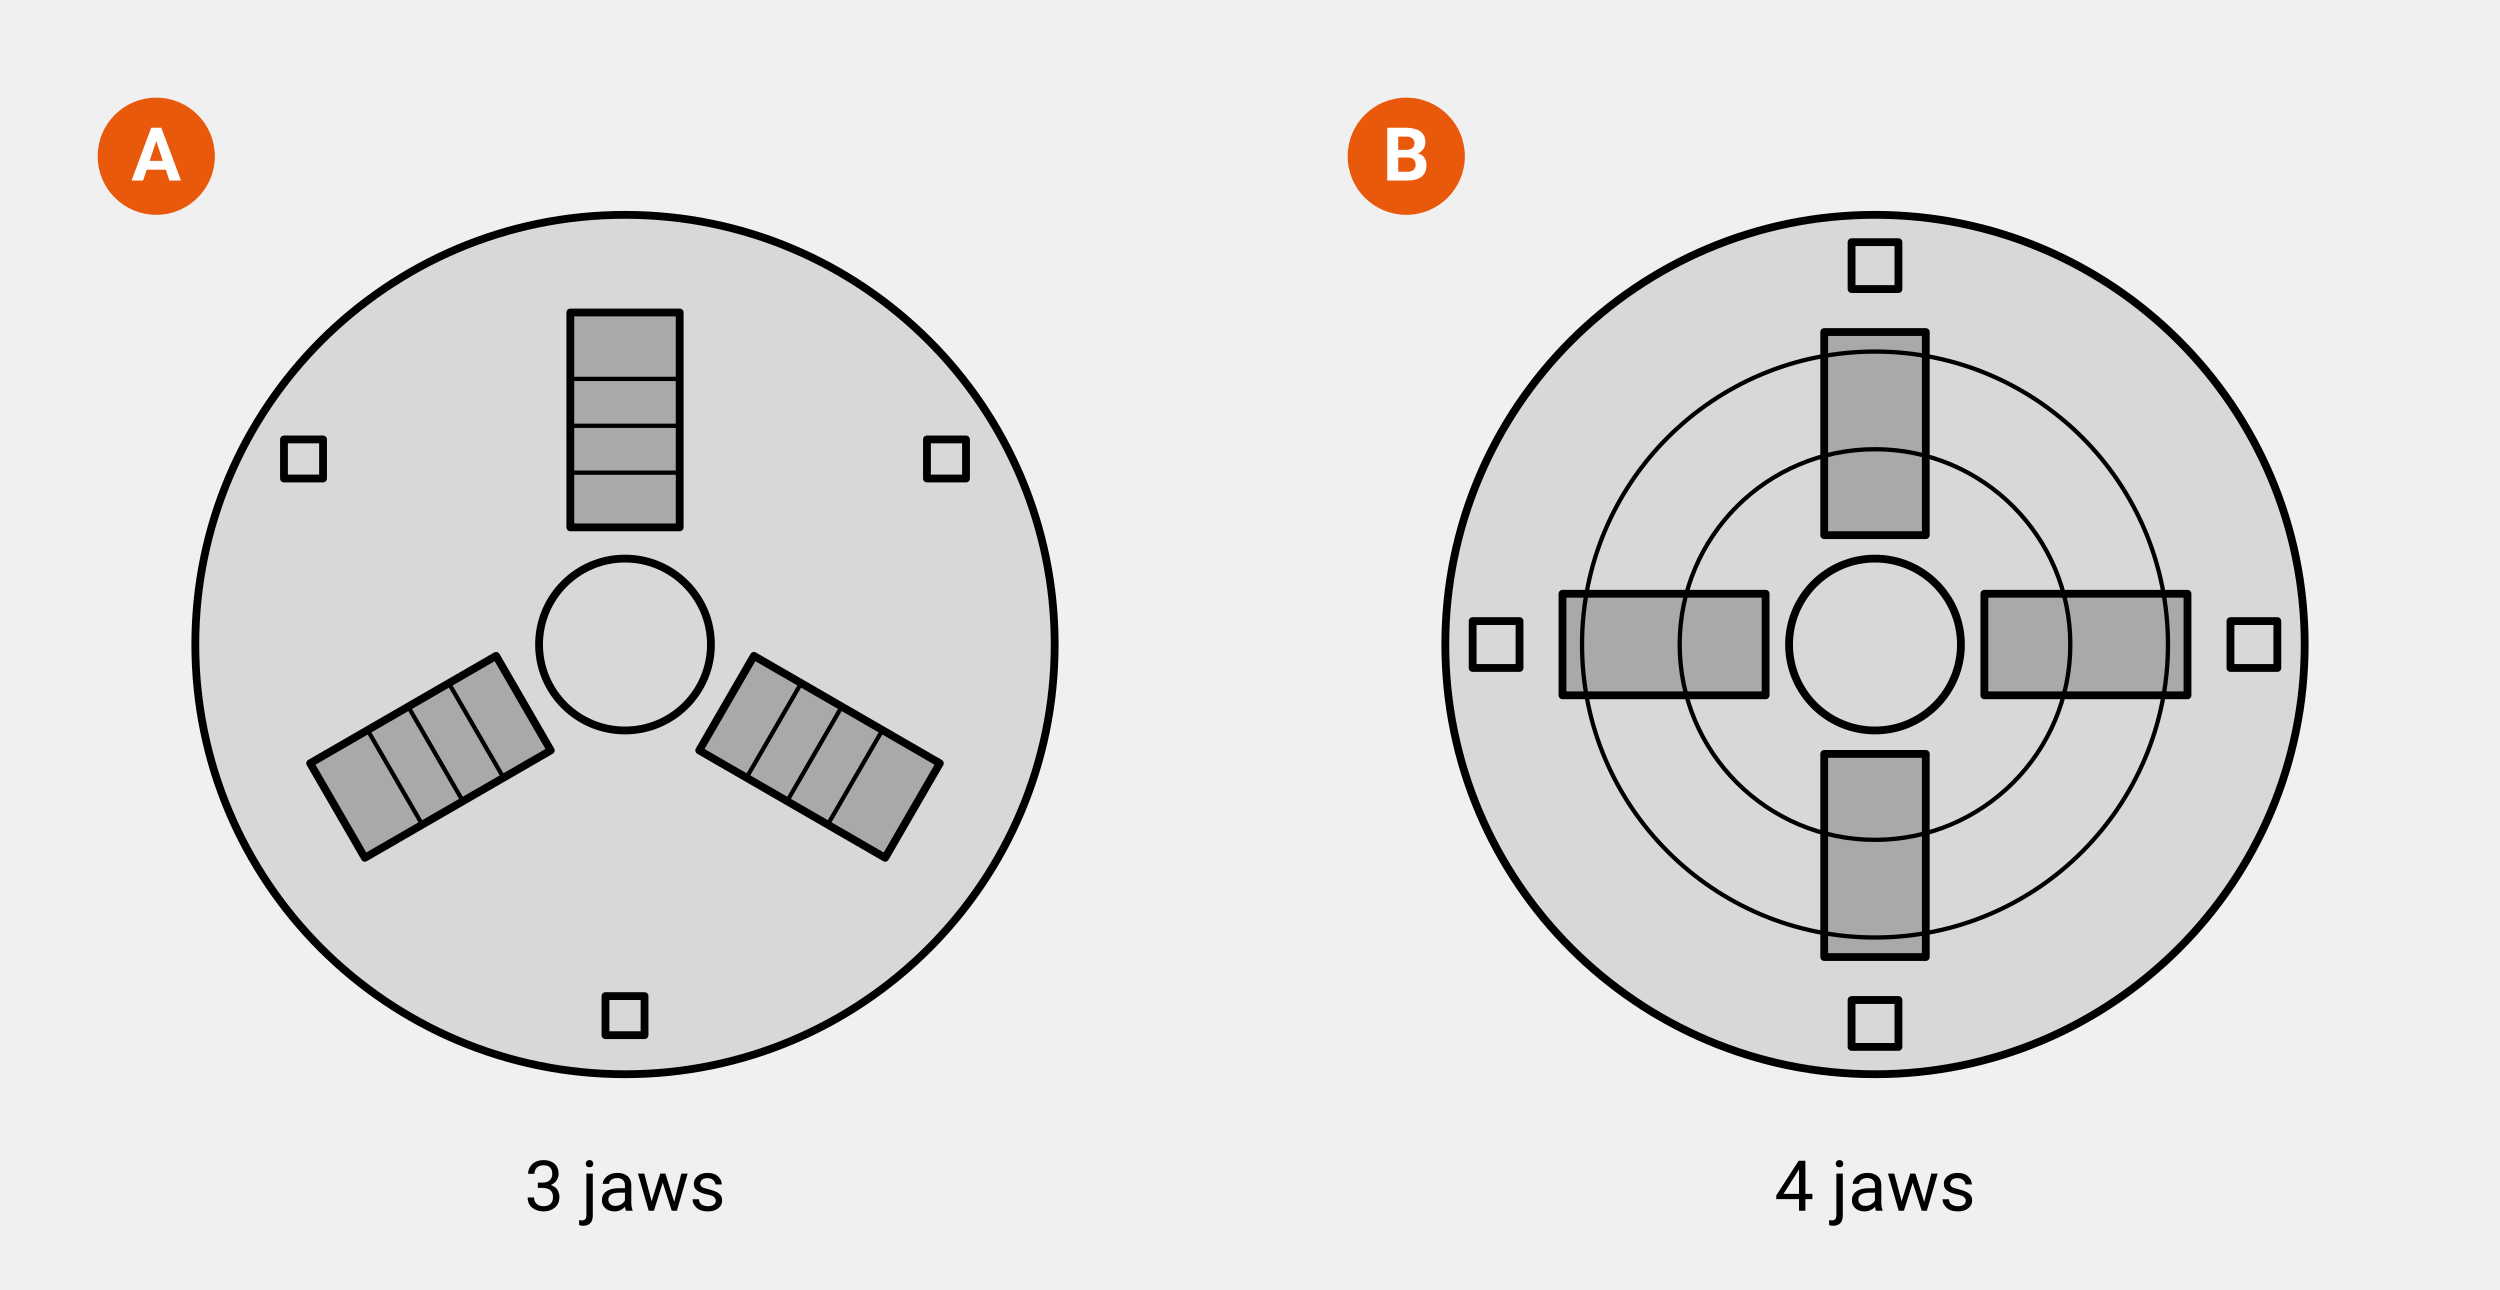
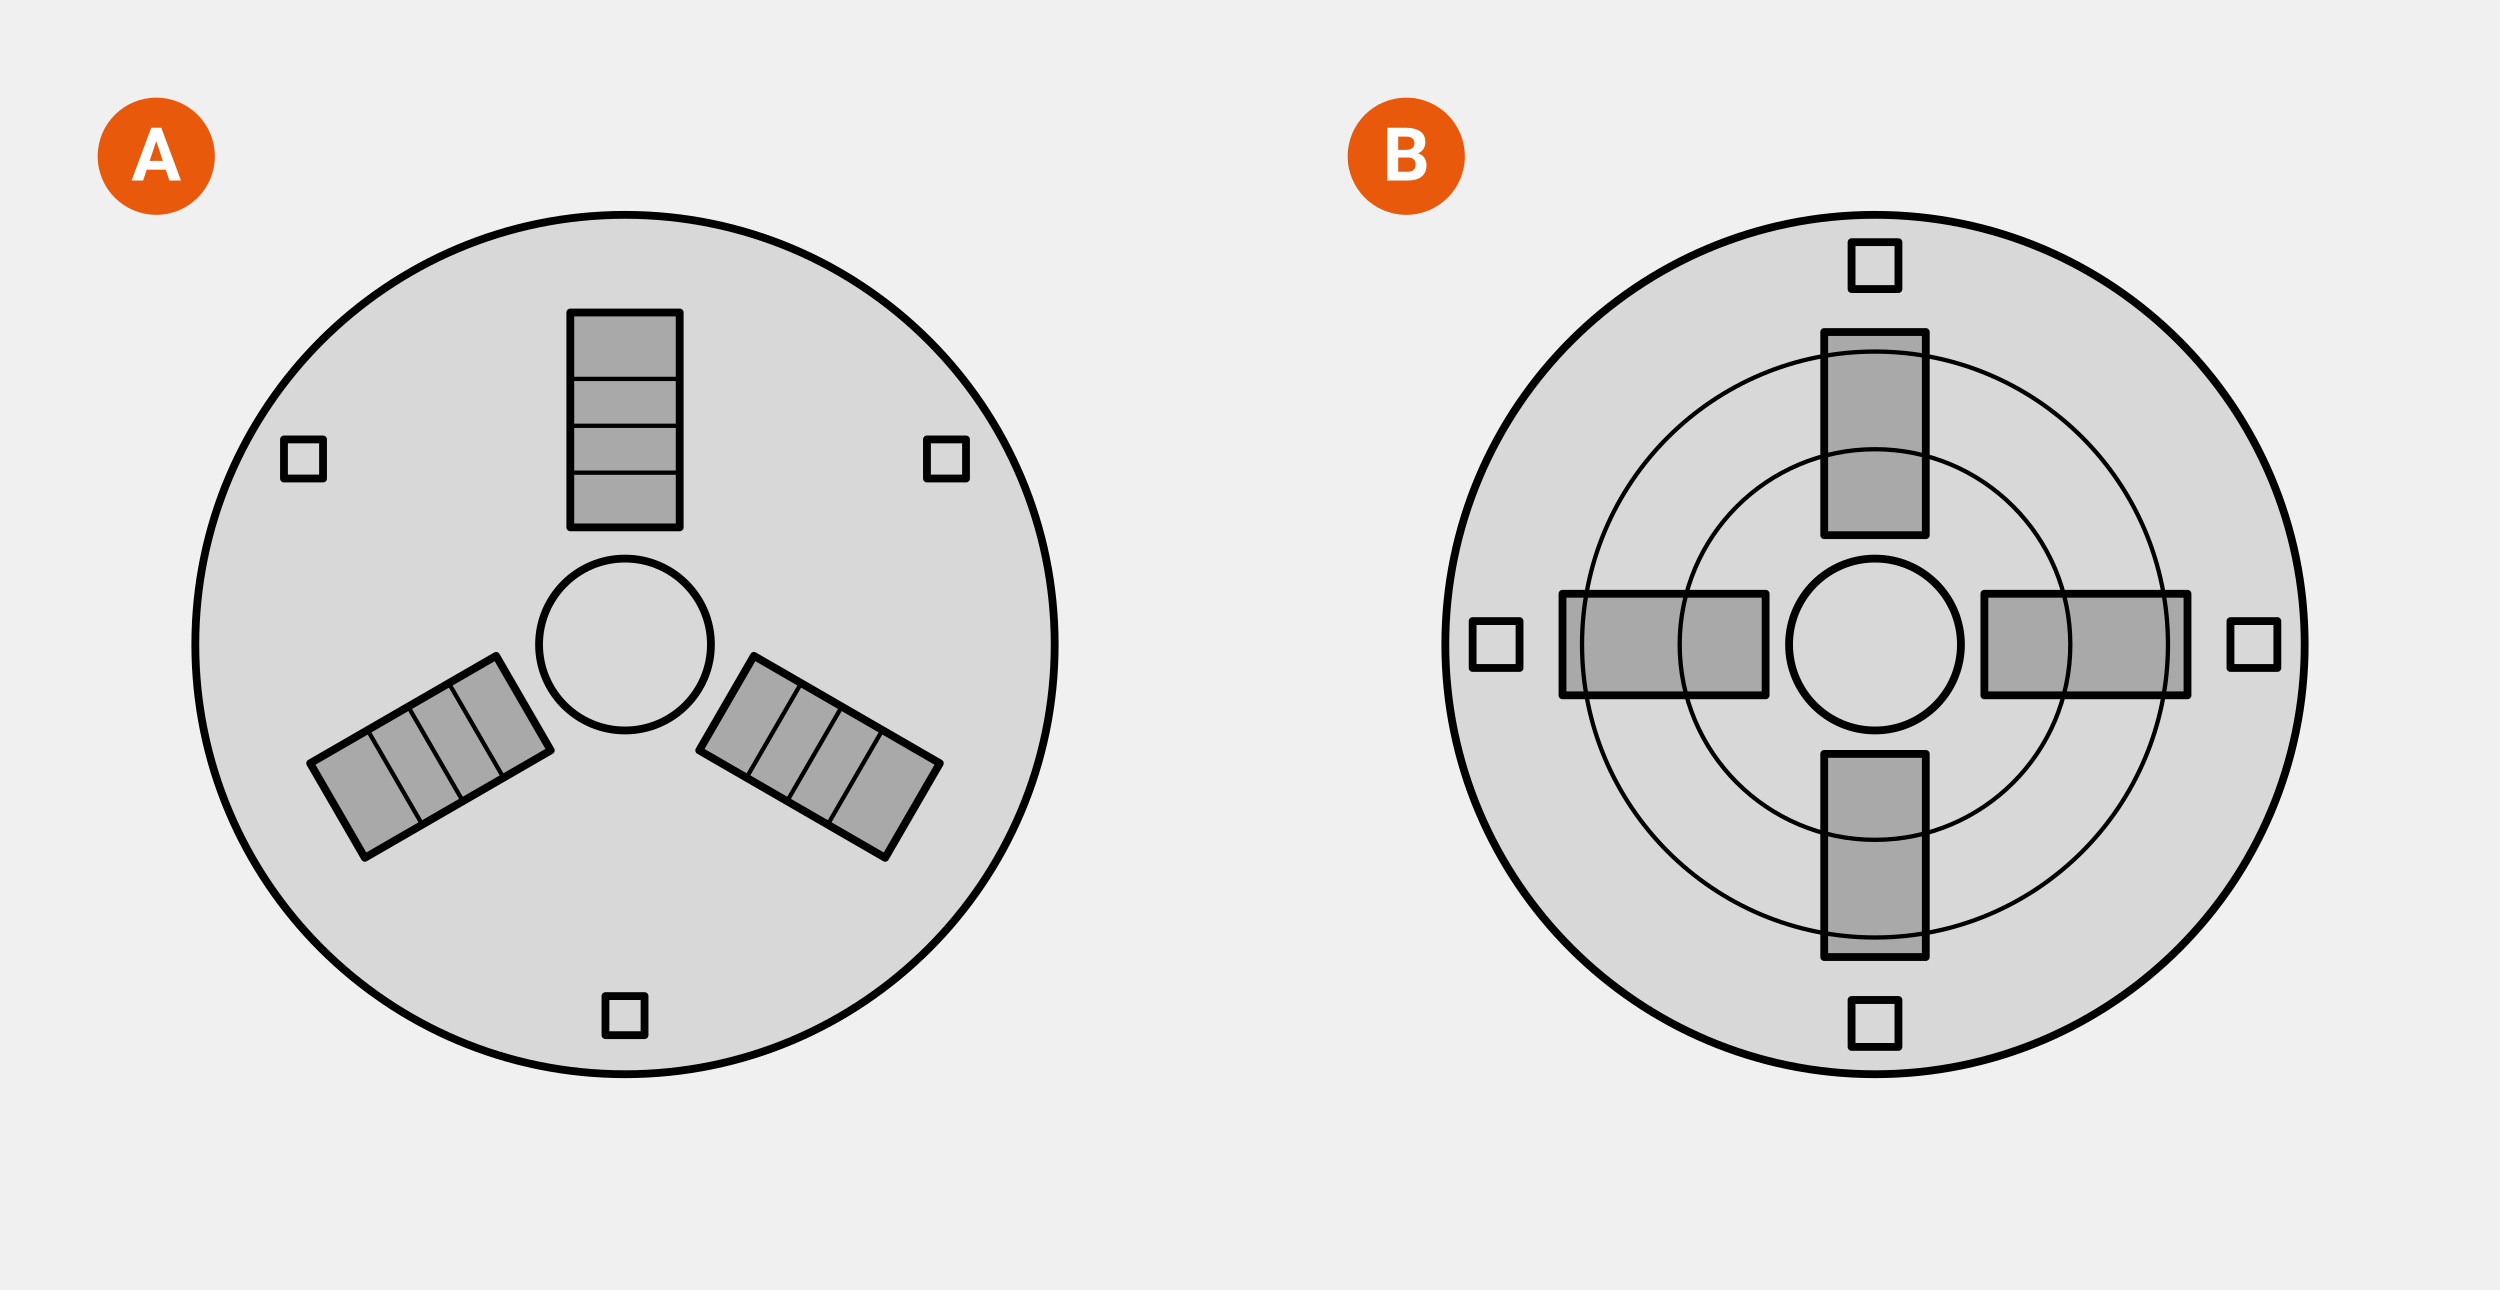
<svg xmlns="http://www.w3.org/2000/svg" viewBox="0 0 640 330" role="img" aria-label="Front views of two lathe chucks, panel A and panel B">
  <style>.s{fill:none;stroke:currentColor;stroke-width:2;stroke-linejoin:round;stroke-linecap:round}.thin{fill:none;stroke:currentColor;stroke-width:1.1}.lead{fill:none;stroke:currentColor;stroke-width:1.2;opacity:.85}.f{fill:currentColor;fill-opacity:.10;stroke:currentColor;stroke-width:2;stroke-linejoin:round}.f2{fill:currentColor;fill-opacity:.22;stroke:currentColor;stroke-width:2;stroke-linejoin:round}.k{fill:currentColor;stroke:none}.d{fill:none;stroke:currentColor;stroke-width:1.5;stroke-dasharray:6 4}.cl{fill:none;stroke:currentColor;stroke-width:1;stroke-dasharray:14 4 3 4;opacity:.7}.acc{fill:none;stroke:#e8590c;stroke-width:2.4;stroke-linecap:round}.accf{fill:#e8590c;stroke:none}.acct{fill:#e8590c;stroke:none}.tx{fill:currentColor;font-family:system-ui,-apple-system,"Segoe UI",Roboto,Arial,sans-serif}text{font-family:system-ui,-apple-system,"Segoe UI",Roboto,Arial,sans-serif}</style>
  <circle class="f" cx="160.0" cy="165.0" r="110.0" />
  <circle class="s" cx="160.0" cy="165.0" r="22.0" />
  <polygon class="f2" points="146.0,135.0 146.0,80.0 174.0,80.0 174.0,135.0" />
  <line class="thin" x1="146.0" y1="121.0" x2="174.0" y2="121.0" />
  <line class="thin" x1="146.0" y1="109.0" x2="174.0" y2="109.0" />
  <line class="thin" x1="146.0" y1="97.0" x2="174.0" y2="97.0" />
  <polygon class="f2" points="141.0,192.1 93.4,219.6 79.4,195.4 127.0,167.9" />
  <line class="thin" x1="128.9" y1="199.1" x2="114.9" y2="174.9" />
  <line class="thin" x1="118.5" y1="205.1" x2="104.5" y2="180.9" />
  <line class="thin" x1="108.1" y1="211.1" x2="94.1" y2="186.9" />
  <polygon class="f2" points="193.0,167.9 240.6,195.4 226.6,219.6 179.0,192.1" />
  <line class="thin" x1="205.1" y1="174.9" x2="191.1" y2="199.1" />
  <line class="thin" x1="215.5" y1="180.9" x2="201.5" y2="205.1" />
  <line class="thin" x1="225.9" y1="186.9" x2="211.9" y2="211.1" />
  <rect class="s" x="237.3" y="112.5" width="10.0" height="10.0" rx="0" />
  <rect class="s" x="72.7" y="112.5" width="10.0" height="10.0" rx="0" />
  <rect class="s" x="155.0" y="255.0" width="10.0" height="10.0" rx="0" />
-   <text class="tx" x="160.0" y="305.0" font-size="18" text-anchor="middle" font-weight="normal" dominant-baseline="middle">3 jaws</text>
  <circle class="f" cx="480.0" cy="165.0" r="110.0" />
  <circle class="s" cx="480.0" cy="165.0" r="22.0" />
  <circle class="thin" cx="480.0" cy="165.0" r="50.0" />
  <circle class="thin" cx="480.0" cy="165.0" r="75.0" />
  <polygon class="f2" points="508.0,152.0 560.0,152.0 560.0,178.0 508.0,178.0" />
  <rect class="s" x="571.0" y="159.0" width="12.0" height="12.0" rx="0" />
  <polygon class="f2" points="467.0,137.0 467.0,85.0 493.0,85.0 493.0,137.0" />
  <rect class="s" x="474.0" y="62.0" width="12.0" height="12.0" rx="0" />
  <polygon class="f2" points="452.0,178.0 400.0,178.0 400.0,152.0 452.0,152.0" />
  <rect class="s" x="377.0" y="159.0" width="12.0" height="12.0" rx="0" />
  <polygon class="f2" points="493.0,193.0 493.0,245.0 467.0,245.0 467.0,193.0" />
  <rect class="s" x="474.0" y="256.0" width="12.0" height="12.0" rx="0" />
-   <text class="tx" x="480.0" y="305.0" font-size="18" text-anchor="middle" font-weight="normal" dominant-baseline="middle">4 jaws</text>
  <circle cx="40.0" cy="40.0" r="15" fill="#e8590c" />
  <text x="40.0" y="41.0" font-size="19" font-weight="700" text-anchor="middle" dominant-baseline="middle" fill="#ffffff">A</text>
  <circle cx="360.0" cy="40.0" r="15" fill="#e8590c" />
  <text x="360.0" y="41.0" font-size="19" font-weight="700" text-anchor="middle" dominant-baseline="middle" fill="#ffffff">B</text>
</svg>
